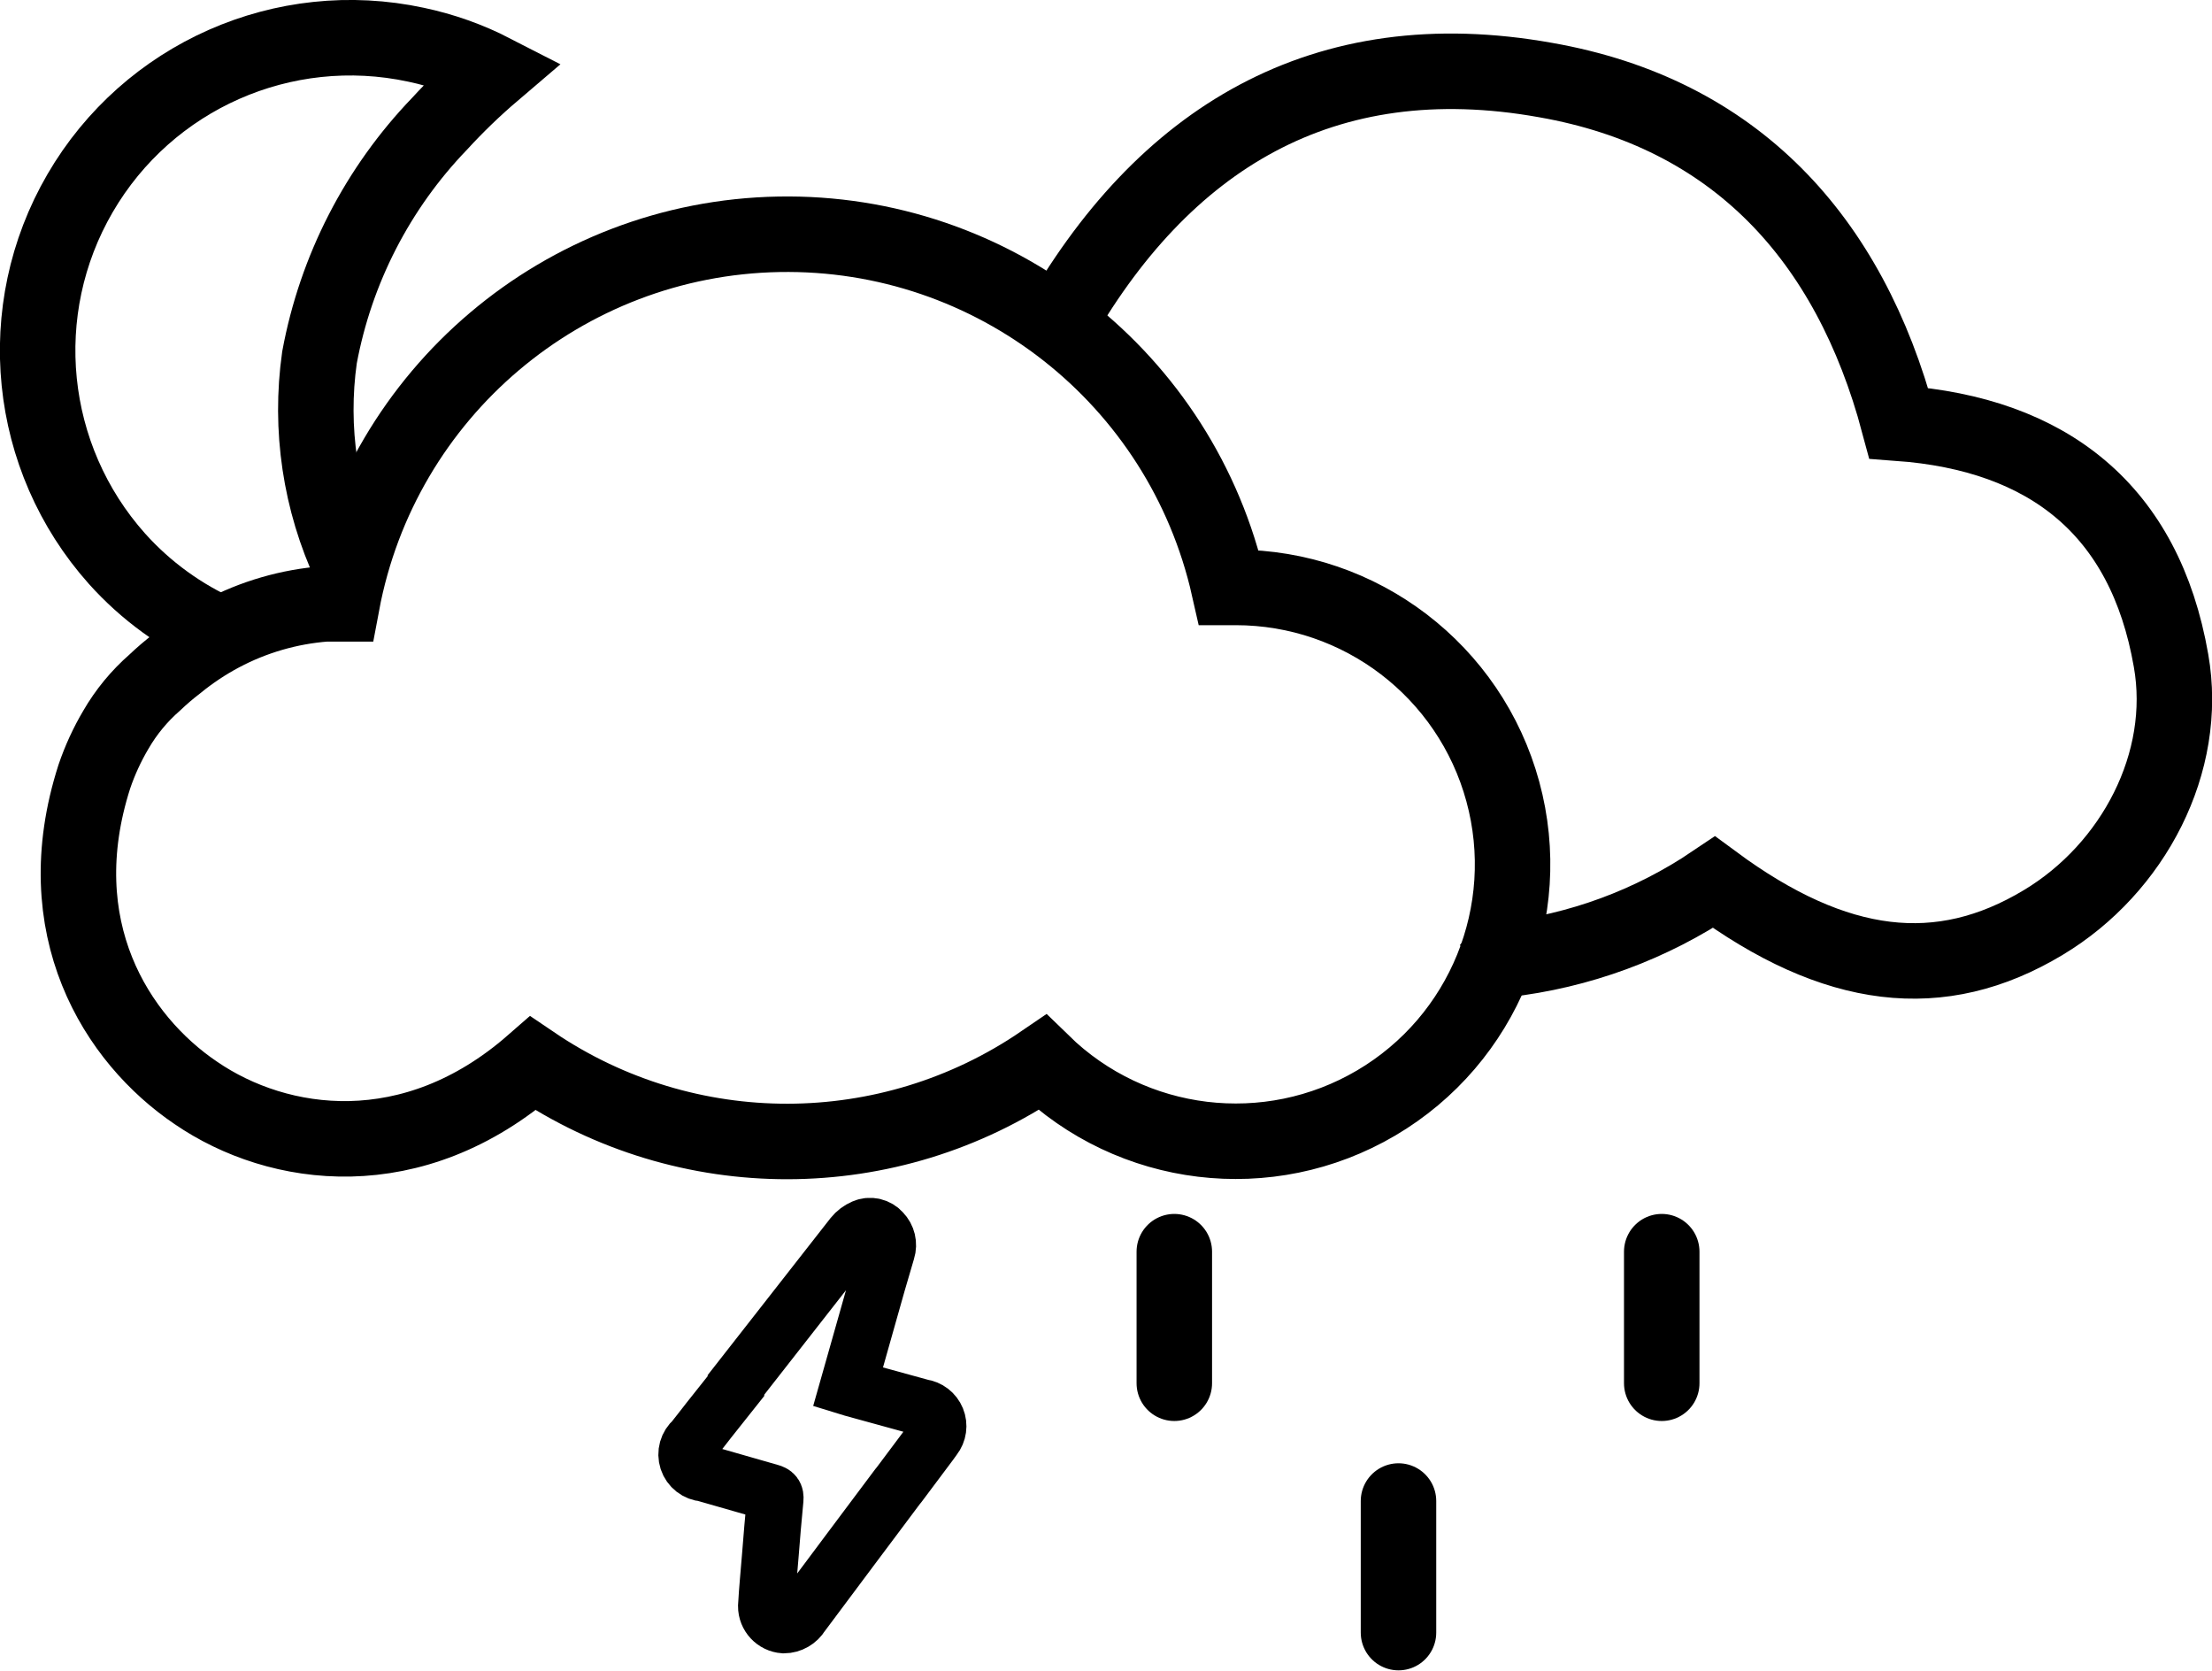
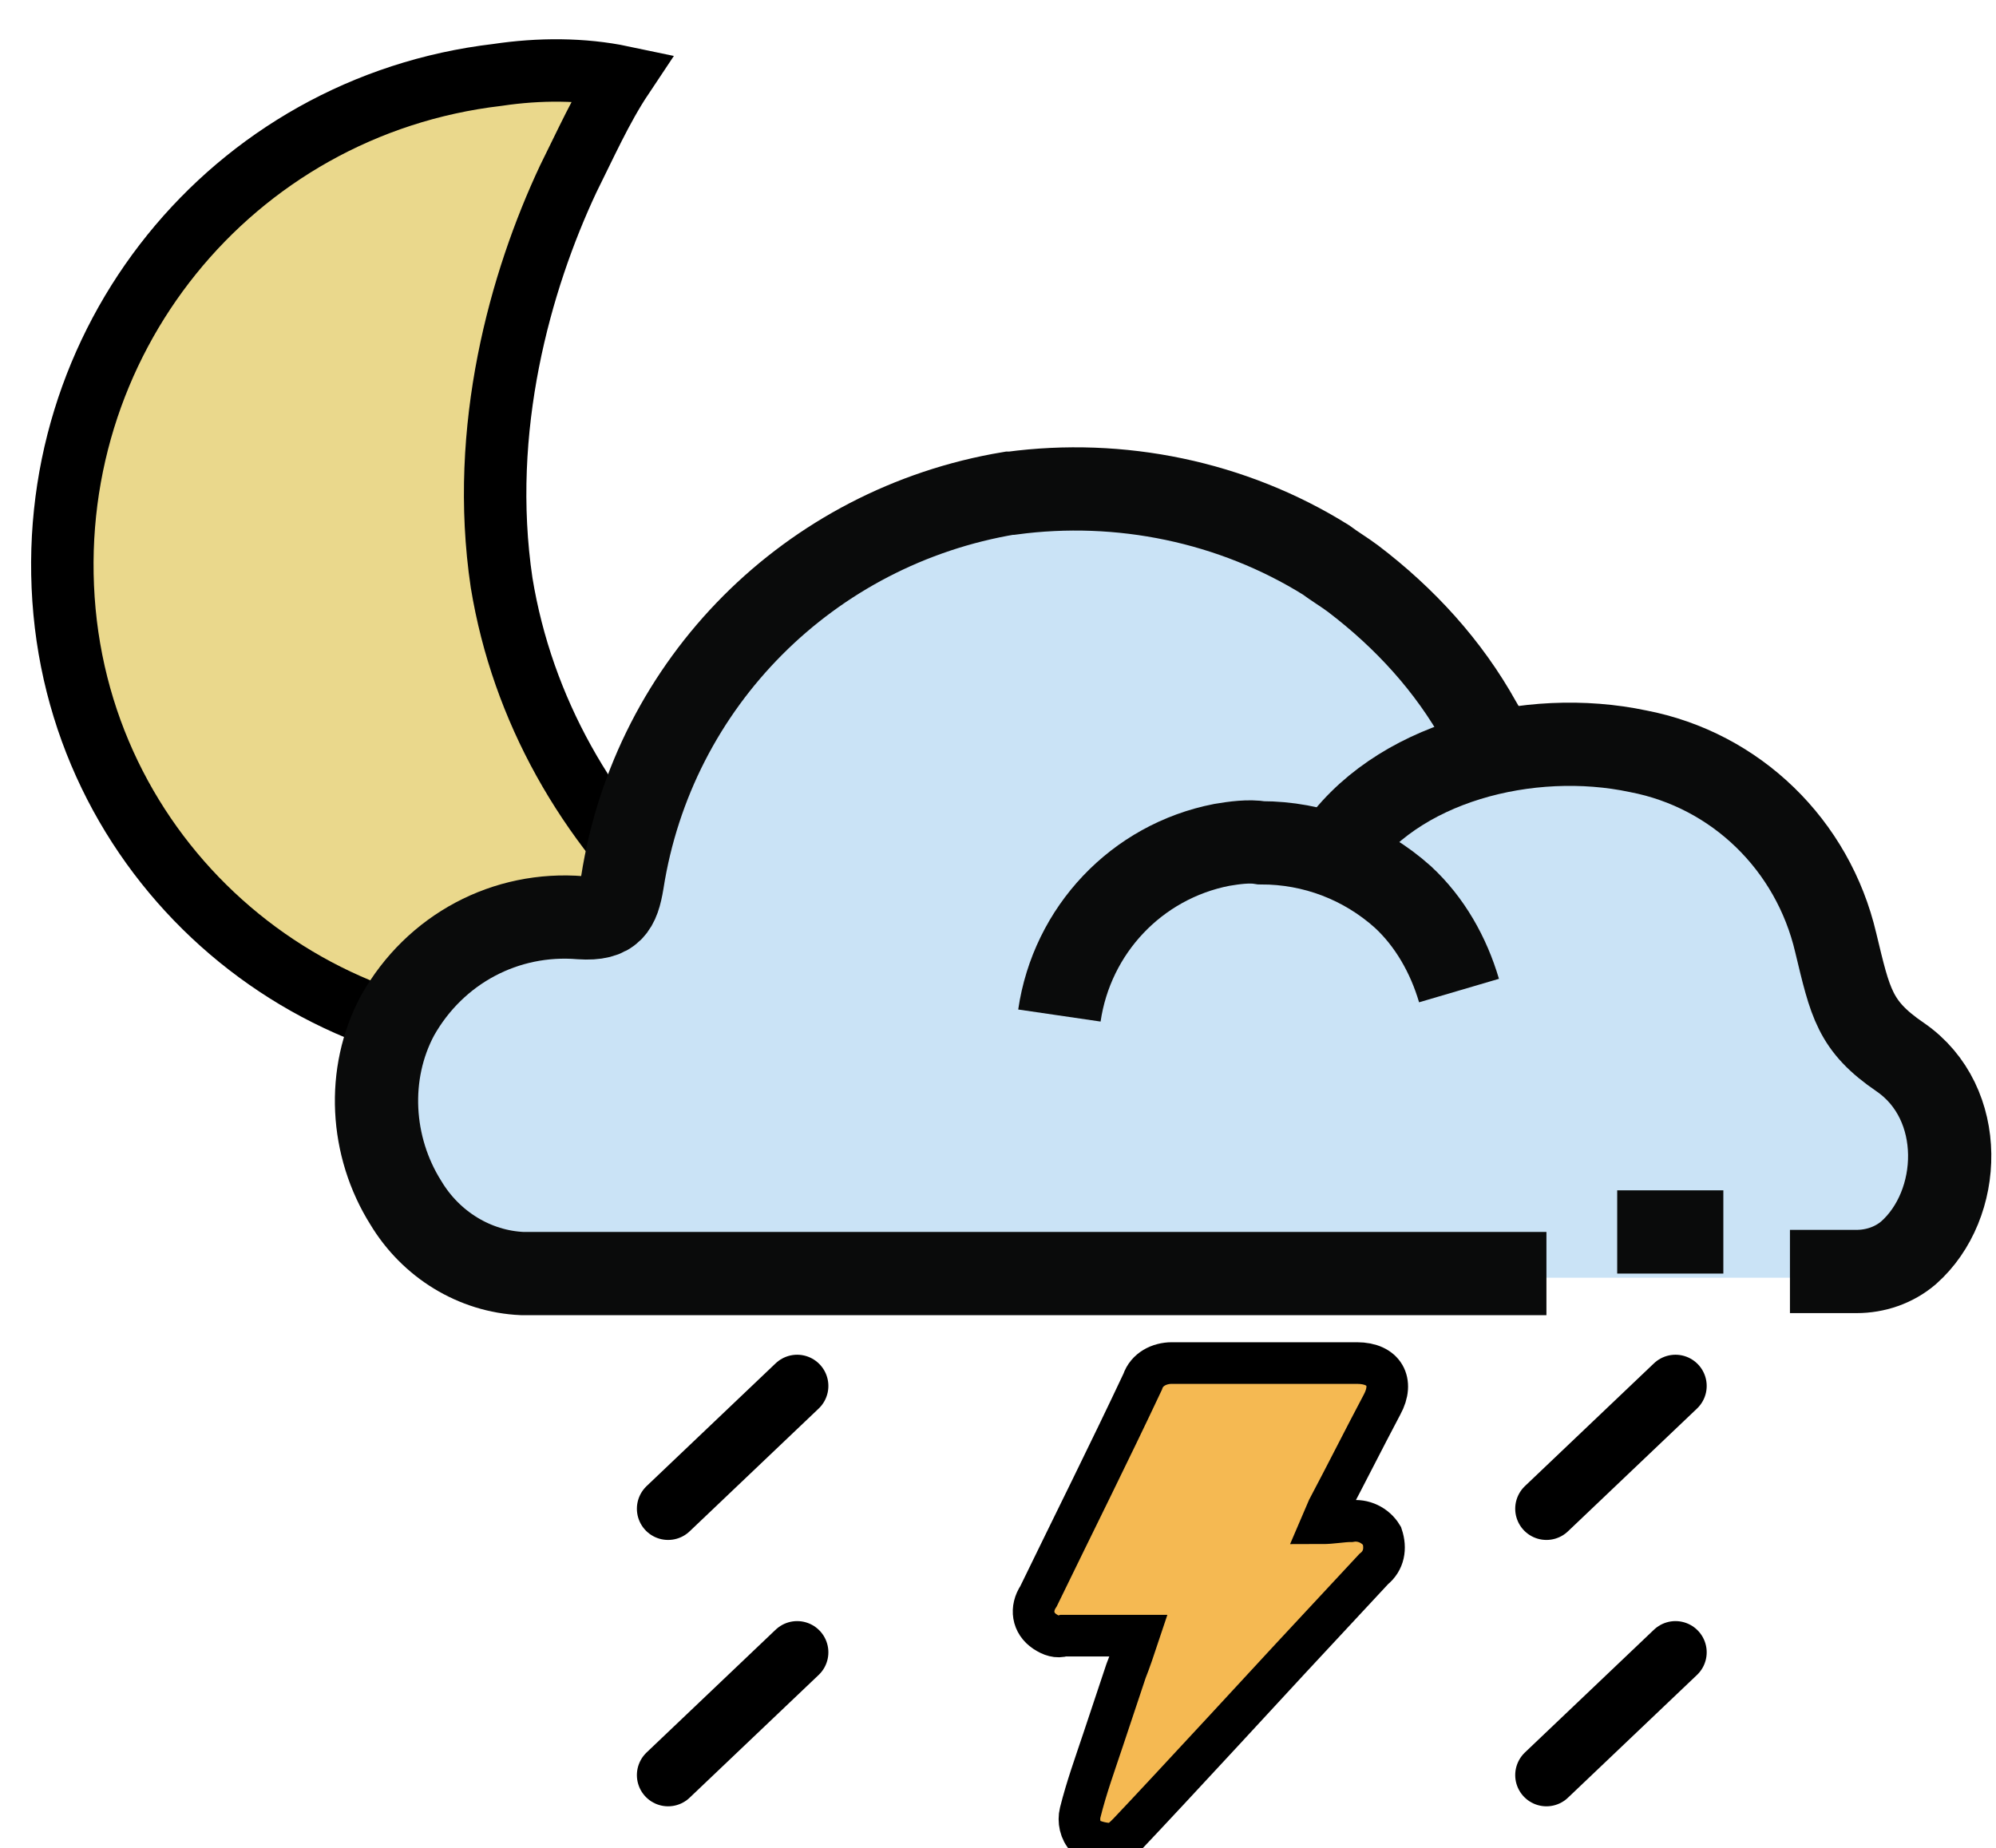
- <svg xmlns="http://www.w3.org/2000/svg" viewBox="0 0 117.22 88.49">
-   <defs>
-     <style>.cls-1,.cls-2,.cls-3{fill:none;stroke:#000;stroke-miterlimit:10;}.cls-1,.cls-2{stroke-width:4px;}.cls-2{stroke-linecap:round;}.cls-3{stroke-width:3px;}</style>
-   </defs>
-   <g id="Layer_2" data-name="Layer 2">
-     <g id="Layer_1-2" data-name="Layer 1">
-       <path class="cls-1" d="M18.58,30a19.63,19.63,0,0,1-1.65-11.06A24.21,24.21,0,0,1,23.29,6.56a32.14,32.14,0,0,1,2.84-2.74,16.28,16.28,0,0,0-4.08-1.45A16.57,16.57,0,0,0,6.2,29.6a16.23,16.23,0,0,0,5.51,4" />
-       <path class="cls-1" d="M78.93,51.31a1.29,1.29,0,0,1,.77-.47,24.84,24.84,0,0,0,11.13-4.1c6.44,4.75,12,5.41,17.45,2.13C113.06,46,116,40.38,115.05,35c-1.39-8-6.53-12-14.43-12.58C98,12.61,91.94,6,81.9,4.24c-11.74-2.1-20.29,3.05-26,13.23" />
-       <path class="cls-1" d="M65.48,31.12l-.36,0a24,24,0,0,0-47,.87l-.87,0a14.06,14.06,0,0,0-5.52,1.6,14.44,14.44,0,0,0-2.36,1.57,14.06,14.06,0,0,0-1.17,1,9.89,9.89,0,0,0-2.06,2.5A13.24,13.24,0,0,0,5,41.14c-2.57,8,1.16,13.91,5.38,16.76,4.38,3,11.5,4,17.86-1.56a24,24,0,0,0,27-.05A14.67,14.67,0,1,0,65.48,31.12Z" />
-       <line class="cls-2" x1="88.06" y1="66.31" x2="88.06" y2="73.28" />
-       <line class="cls-2" x1="62.23" y1="66.31" x2="62.23" y2="73.28" />
-       <line class="cls-2" x1="74.11" y1="79.52" x2="74.11" y2="86.49" />
-       <path class="cls-3" d="M48.84,74.56l-3.64-1-.26-.08c.36-1.26.71-2.51,1.06-3.75s.65-2.31,1-3.47a1,1,0,0,0-.24-1,.86.86,0,0,0-1-.23,1.51,1.51,0,0,0-.57.43Q42.1,69.41,39,73.37l0,.06-1.43,1.8h0c-.26.33-.54.7-.83,1.06a1,1,0,0,0,.58,1.76l3.49,1c.22.06.29.14.27.37-.1,1-.18,2-.26,3s-.16,1.78-.21,2.67a1,1,0,0,0,.93,1,1.11,1.11,0,0,0,.94-.54c1.69-2.27,3.39-4.53,5.08-6.79l.09-.11,1.64-2.19.21-.29A1,1,0,0,0,48.84,74.56Z" />
+ <svg xmlns="http://www.w3.org/2000/svg" version="1.1" id="Layer_1" x="0px" y="0px" viewBox="16 -12.8 95.9 88.8" style="enable-background:new 16 -12.8 95.9 88.8;" xml:space="preserve">
+   <style type="text/css">
+ 	.st0{fill:#EAD88C;}
+ 	.st1{fill:none;stroke:#000000;stroke-width:3;stroke-miterlimit:10;}
+ 	.st2{fill:none;}
+ 	.st3{fill:#F5B952;}
+ 	.st4{fill:#CAE3F6;}
+ 	.st5{fill:none;stroke:#000000;stroke-width:2;stroke-miterlimit:10;}
+ 	.st6{fill:none;stroke:#000000;stroke-width:3;stroke-linecap:round;stroke-miterlimit:10;}
+ 	.st7{fill:none;stroke:#0A0B0B;stroke-width:4;stroke-miterlimit:10;}
+ </style>
+   <g>
+     <g>
+       <path class="st0" d="M39.9-9.2c-12.8,1.5-22,12.9-20.8,25.8c1.2,12.8,12.7,22.1,25.4,20.7c3-0.4,5.7-1.2,8.5-2.7    c-1.6-1.1-3-2.3-4.3-3.7c-4.5-4.2-7.6-9.6-8.6-15.7C39,7.8,41,0.7,43.3-4.2c0.8-1.6,1.6-3.4,2.6-4.9C44-9.5,41.9-9.5,39.9-9.2z" />
+       <path class="st1" d="M39.9-9.2c-12.8,1.5-22,12.9-20.8,25.8c1.2,12.8,12.7,22.1,25.4,20.7c3-0.4,5.7-1.2,8.5-2.7    c-1.6-1.1-3-2.3-4.3-3.7c-4.5-4.2-7.6-9.6-8.6-15.7C39,7.8,41,0.7,43.3-4.2c0.8-1.6,1.6-3.4,2.6-4.9C44-9.5,41.9-9.5,39.9-9.2z" />
+       <path class="st2" d="M61-6.8l-0.4-0.3c-5-3.6-11.1-5.2-18.3-4.6c-3.9,0.3-11.3,4-11.5,4.2c-9.2,5.4-13.9,17.9-10.9,28.9    c0.3,1,0.6,1.9,1,2.9c1.4,3.6,3.7,6.9,6.6,9.5" />
    </g>
+     <path class="st3" d="M69.6,75.6c1.9-2,7.8-8.4,7.8-8.4l0,0c1.4-1.5,2.7-2.9,4-4.3c0.5-0.4,0.7-1,0.4-1.6c-0.3-0.5-0.9-0.8-1.5-0.7   c-0.4,0-0.9,0.1-1.4,0.1c0.1-0.3,0.2-0.5,0.3-0.7c0.9-1.7,1.7-3.3,2.6-5c0.6-1.1,0.1-2-1.2-2c-3,0-6,0-8.9,0   c-0.6,0-1.2,0.3-1.4,0.9c-1.7,3.4-3.3,6.8-5,10.2c-0.4,0.6-0.3,1.3,0.3,1.7c0.3,0.2,0.6,0.3,0.9,0.2h3.6c-0.2,0.6-0.3,1.2-0.6,1.7   L68.4,71c-0.4,1.2-0.8,2.3-1.1,3.5c-0.1,0.4,0,0.9,0.3,1.2c0.4,0.2,0.8,0.3,1.2,0.3C69.1,76.1,69.4,75.8,69.6,75.6z" />
+     <path class="st4" d="M90.7,48.5H41.8c-2.3-0.2-4.4-1.4-5.6-3.4c-2.7-4.2-1.5-9.7,2.7-12.4c1.7-1.1,3.7-1.6,5.8-1.4   c1.5,0.1,1.8-0.5,2-1.7c1.5-9.6,8.9-17.1,18.4-18.8h0.1c5.2-0.7,10.5,0.4,15,3.2c0.4,0.3,0.9,0.6,1.3,0.9c2.5,1.9,4.5,4.3,6.1,7   l0.7,1.2" />
+     <path class="st4" d="M67.4,36c0.6-4.1,3.7-7.4,7.7-8.3c0.6-0.1,1.3-0.2,1.9-0.1c2.5,0,5,0.9,6.8,2.7c1.3,1.2,2.2,2.8,2.7,4.5" />
+     <path class="st4" d="M80.6,28.2c2.8-4.4,9.3-6.1,14.5-5c4.7,0.9,8.5,4.6,9.4,9.3c0.7,2.9,0.9,4,3.1,5.6c3.1,2.2,2.9,7.2,0.4,9.5   c-0.7,0.6-1.5,1-2.5,1H88.6" />
+     <line class="st2" x1="94.1" y1="46.5" x2="99.2" y2="46.5" />
+     <path class="st5" d="M70.2,75.3c1.9-2,7.8-8.4,7.8-8.4l0,0c1.4-1.5,2.7-2.9,4-4.3c0.5-0.4,0.6-1,0.4-1.6c-0.3-0.5-0.9-0.8-1.5-0.7   c-0.4,0-0.9,0.1-1.4,0.1l0.3-0.7c0.9-1.7,1.7-3.3,2.6-5c0.6-1.1,0.1-2-1.2-2c-3,0-6,0-8.9,0c-0.6,0-1.2,0.3-1.4,0.9   c-1.6,3.4-3.3,6.8-5,10.3c-0.4,0.6-0.3,1.3,0.3,1.7c0.3,0.2,0.6,0.3,0.9,0.2h3.6c-0.2,0.6-0.4,1.2-0.6,1.7L69,70.8   c-0.4,1.2-0.8,2.3-1.1,3.5c-0.1,0.4,0,0.9,0.3,1.2c0.4,0.2,0.8,0.3,1.2,0.3C69.7,75.8,70,75.5,70.2,75.3z" />
+     <line class="st6" x1="96.5" y1="66.6" x2="90.3" y2="72.5" />
+     <line class="st6" x1="54.3" y1="66.6" x2="48.1" y2="72.5" />
+     <line class="st6" x1="96.5" y1="53.8" x2="90.3" y2="59.7" />
+     <line class="st6" x1="54.3" y1="53.8" x2="48.1" y2="59.7" />
+     <path class="st7" d="M90.3,48.4H41.1c-2.3-0.1-4.4-1.4-5.6-3.4c-1.7-2.7-1.9-6.2-0.4-9c1.8-3.2,5.2-5,8.8-4.7   c1.5,0.1,1.8-0.5,2-1.7c1.5-9.6,9-17.1,18.6-18.7h0.1c5.2-0.7,10.6,0.4,15.1,3.2c0.4,0.3,0.9,0.6,1.3,0.9c2.5,1.9,4.6,4.2,6.1,6.9   l0.7,1.2" />
+     <path class="st7" d="M66.9,36c0.6-4.1,3.7-7.4,7.8-8.2c0.6-0.1,1.3-0.2,1.9-0.1c2.5,0,4.9,0.9,6.8,2.6c1.3,1.2,2.2,2.8,2.7,4.5" />
+     <path class="st7" d="M80.1,28.2c2.9-4.4,9.4-6,14.6-4.9c4.7,0.9,8.4,4.5,9.5,9.2c0.7,2.9,0.9,4,3.1,5.5c3.2,2.2,3,7.1,0.4,9.4   c-0.7,0.6-1.6,0.9-2.5,0.9H102" />
+     <line class="st7" x1="93.7" y1="46.4" x2="98.8" y2="46.4" />
  </g>
</svg>
